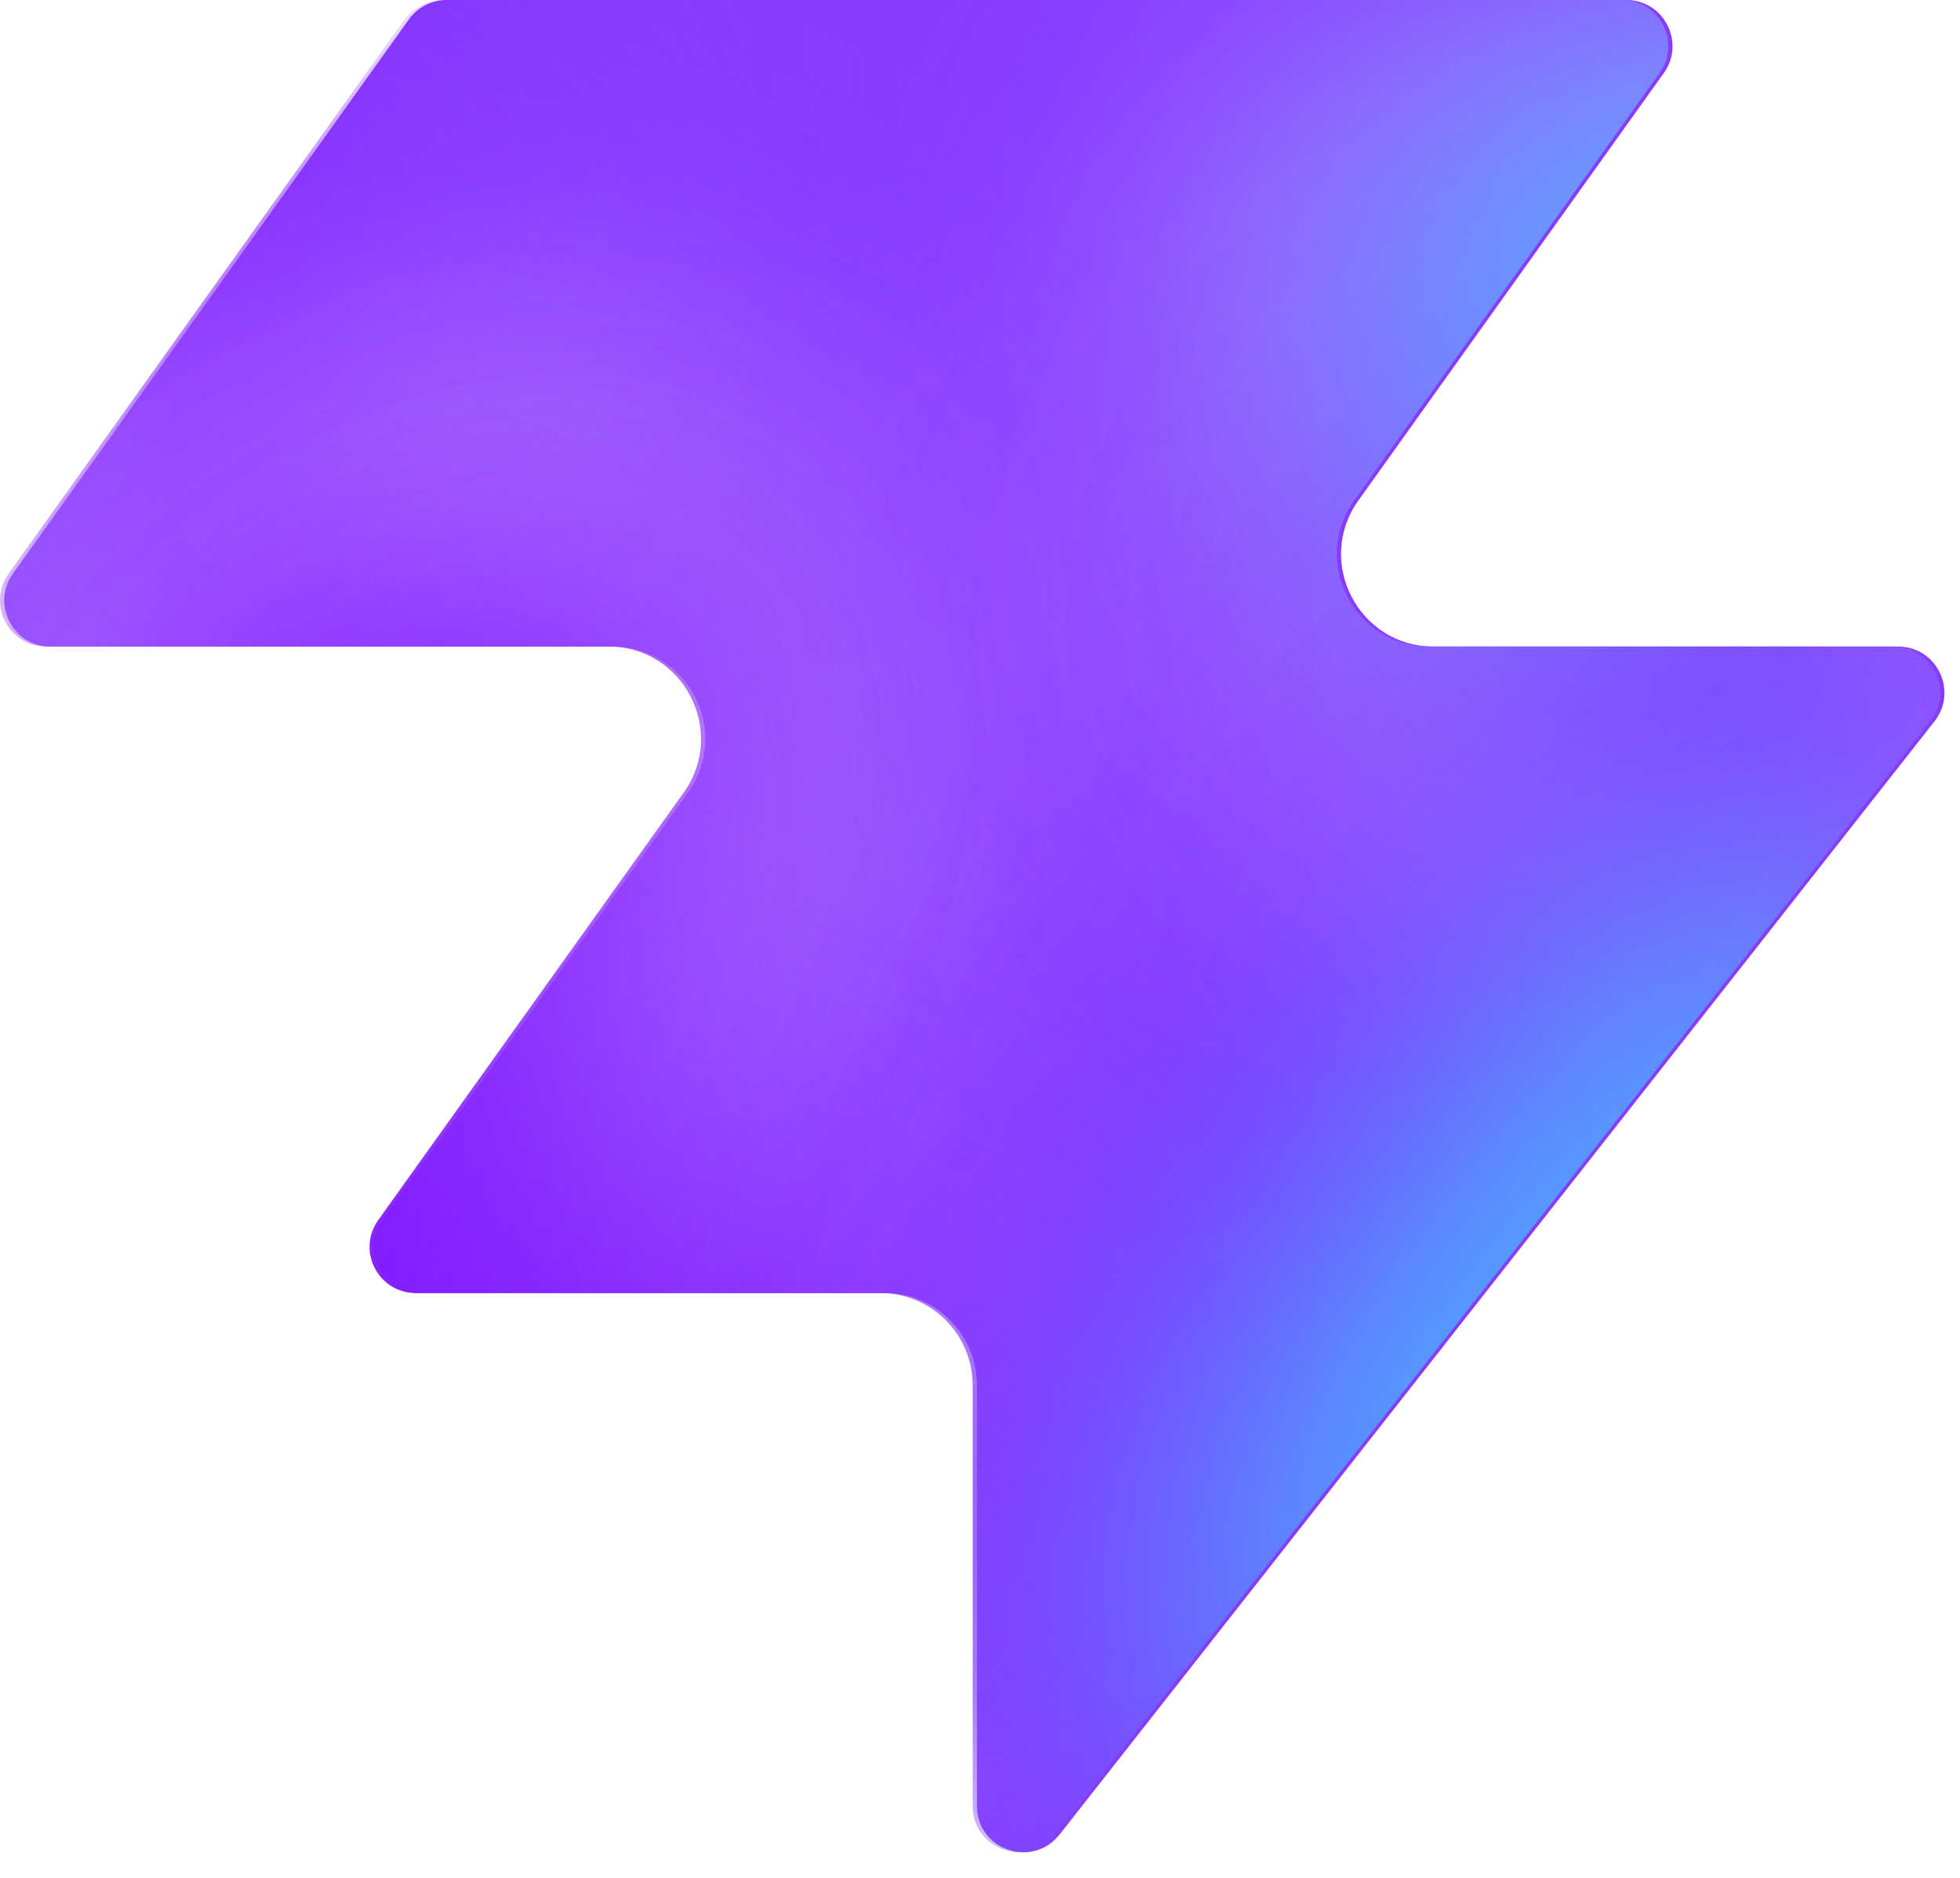
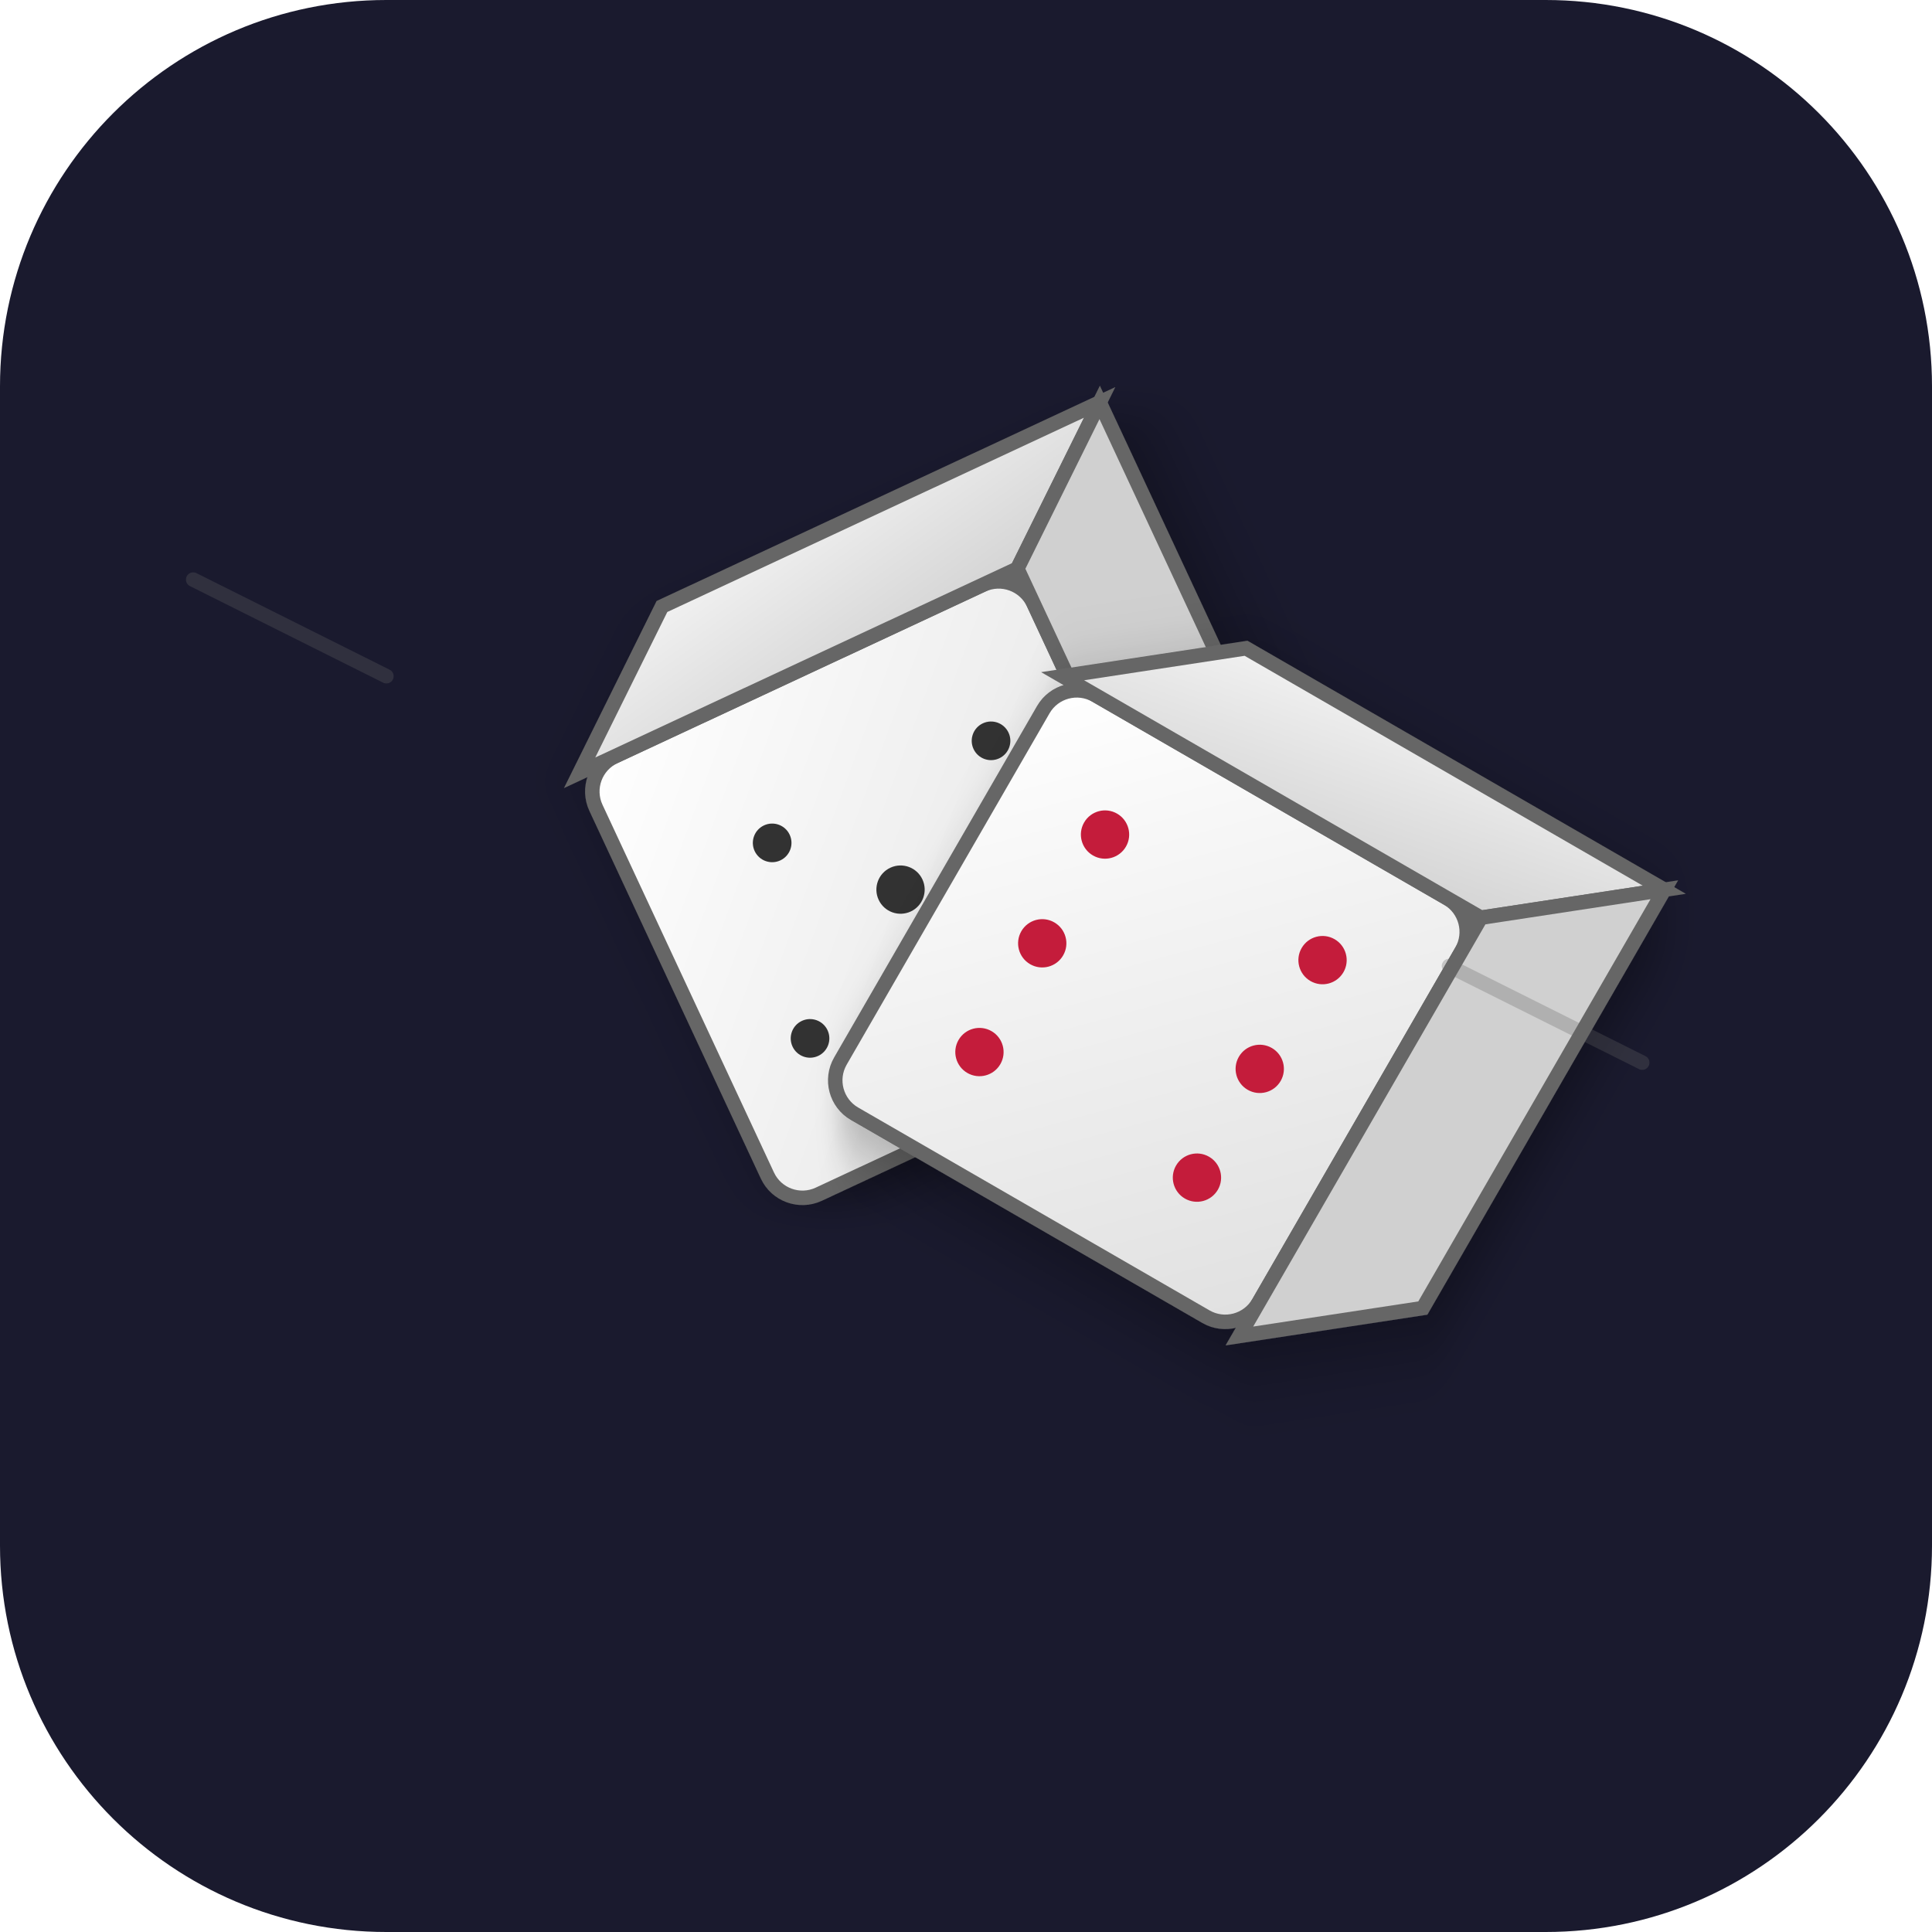
- <svg xmlns="http://www.w3.org/2000/svg" width="48" height="46" fill="none" viewBox="0 0 48 46">
-   <path fill="#863bff" d="M25.946 44.938c-.664.845-2.021.375-2.021-.698V33.937a2.26 2.26 0 0 0-2.262-2.262H10.287c-.92 0-1.456-1.04-.92-1.788l7.48-10.471c1.07-1.497 0-3.578-1.842-3.578H1.237c-.92 0-1.456-1.04-.92-1.788L10.013.474c.214-.297.556-.474.92-.474h28.894c.92 0 1.456 1.04.92 1.788l-7.48 10.471c-1.07 1.498 0 3.579 1.842 3.579h11.377c.943 0 1.473 1.088.89 1.83L25.947 44.94z" style="fill:#863bff;fill:color(display-p3 .525 .23 1);fill-opacity:1" />
-   <mask id="a" width="48" height="46" x="0" y="0" maskUnits="userSpaceOnUse" style="mask-type:alpha">
-     <path fill="#000" d="M25.842 44.938c-.664.844-2.021.375-2.021-.698V33.937a2.26 2.26 0 0 0-2.262-2.262H10.183c-.92 0-1.456-1.04-.92-1.788l7.48-10.471c1.07-1.498 0-3.579-1.842-3.579H1.133c-.92 0-1.456-1.04-.92-1.787L9.91.473c.214-.297.556-.474.92-.474h28.894c.92 0 1.456 1.04.92 1.788l-7.48 10.471c-1.07 1.498 0 3.578 1.842 3.578h11.377c.943 0 1.473 1.088.89 1.832L25.843 44.94z" style="fill:#000;fill-opacity:1" />
-   </mask>
-   <g mask="url(#a)">
-     <g filter="url(#b)">
-       <ellipse cx="5.508" cy="14.704" fill="#ede6ff" rx="5.508" ry="14.704" style="fill:#ede6ff;fill:color(display-p3 .927 .903 1);fill-opacity:1" transform="matrix(.00324 1 1 -.00324 -4.47 31.516)" />
-     </g>
-     <g filter="url(#c)">
-       <ellipse cx="10.399" cy="29.851" fill="#ede6ff" rx="10.399" ry="29.851" style="fill:#ede6ff;fill:color(display-p3 .927 .903 1);fill-opacity:1" transform="matrix(.00324 1 1 -.00324 -39.328 7.883)" />
-     </g>
-     <g filter="url(#d)">
-       <ellipse cx="5.508" cy="30.487" fill="#7e14ff" rx="5.508" ry="30.487" style="fill:#7e14ff;fill:color(display-p3 .492 .077 1);fill-opacity:1" transform="rotate(89.814 -25.913 -14.639)scale(1 -1)" />
-     </g>
-     <g filter="url(#e)">
-       <ellipse cx="5.508" cy="30.599" fill="#7e14ff" rx="5.508" ry="30.599" style="fill:#7e14ff;fill:color(display-p3 .492 .077 1);fill-opacity:1" transform="rotate(89.814 -32.644 -3.334)scale(1 -1)" />
-     </g>
-     <g filter="url(#f)">
-       <ellipse cx="5.508" cy="30.599" fill="#7e14ff" rx="5.508" ry="30.599" style="fill:#7e14ff;fill:color(display-p3 .492 .077 1);fill-opacity:1" transform="matrix(.00324 1 1 -.00324 -34.34 30.47)" />
-     </g>
-     <g filter="url(#g)">
-       <ellipse cx="14.072" cy="22.078" fill="#ede6ff" rx="14.072" ry="22.078" style="fill:#ede6ff;fill:color(display-p3 .927 .903 1);fill-opacity:1" transform="rotate(93.35 24.506 48.493)scale(-1 1)" />
-     </g>
-     <g filter="url(#h)">
-       <ellipse cx="3.47" cy="21.501" fill="#7e14ff" rx="3.47" ry="21.501" style="fill:#7e14ff;fill:color(display-p3 .492 .077 1);fill-opacity:1" transform="rotate(89.009 28.708 47.59)scale(-1 1)" />
-     </g>
-     <g filter="url(#i)">
-       <ellipse cx="3.47" cy="21.501" fill="#7e14ff" rx="3.47" ry="21.501" style="fill:#7e14ff;fill:color(display-p3 .492 .077 1);fill-opacity:1" transform="rotate(89.009 28.708 47.59)scale(-1 1)" />
-     </g>
-     <g filter="url(#j)">
-       <ellipse cx=".387" cy="8.972" fill="#7e14ff" rx="4.407" ry="29.108" style="fill:#7e14ff;fill:color(display-p3 .492 .077 1);fill-opacity:1" transform="rotate(39.51 .387 8.972)" />
-     </g>
-     <g filter="url(#k)">
-       <ellipse cx="47.523" cy="-6.092" fill="#7e14ff" rx="4.407" ry="29.108" style="fill:#7e14ff;fill:color(display-p3 .492 .077 1);fill-opacity:1" transform="rotate(37.892 47.523 -6.092)" />
-     </g>
-     <g filter="url(#l)">
-       <ellipse cx="41.412" cy="6.333" fill="#47bfff" rx="5.971" ry="9.665" style="fill:#47bfff;fill:color(display-p3 .28 .748 1);fill-opacity:1" transform="rotate(37.892 41.412 6.333)" />
-     </g>
-     <g filter="url(#m)">
-       <ellipse cx="-1.879" cy="38.332" fill="#7e14ff" rx="4.407" ry="29.108" style="fill:#7e14ff;fill:color(display-p3 .492 .077 1);fill-opacity:1" transform="rotate(37.892 -1.88 38.332)" />
-     </g>
-     <g filter="url(#n)">
-       <ellipse cx="-1.879" cy="38.332" fill="#7e14ff" rx="4.407" ry="29.108" style="fill:#7e14ff;fill:color(display-p3 .492 .077 1);fill-opacity:1" transform="rotate(37.892 -1.88 38.332)" />
-     </g>
-     <g filter="url(#o)">
-       <ellipse cx="35.651" cy="29.907" fill="#7e14ff" rx="4.407" ry="29.108" style="fill:#7e14ff;fill:color(display-p3 .492 .077 1);fill-opacity:1" transform="rotate(37.892 35.651 29.907)" />
-     </g>
-     <g filter="url(#p)">
-       <ellipse cx="38.418" cy="32.4" fill="#47bfff" rx="5.971" ry="15.297" style="fill:#47bfff;fill:color(display-p3 .28 .748 1);fill-opacity:1" transform="rotate(37.892 38.418 32.4)" />
-     </g>
-   </g>
+ <svg xmlns="http://www.w3.org/2000/svg" viewBox="0 0 200 200">
  <defs>
-     <filter id="b" width="60.045" height="41.654" x="-19.77" y="16.149" color-interpolation-filters="sRGB" filterUnits="userSpaceOnUse">
-       <feFlood flood-opacity="0" result="BackgroundImageFix" />
-       <feBlend in="SourceGraphic" in2="BackgroundImageFix" result="shape" />
-       <feGaussianBlur result="effect1_foregroundBlur_2002_17158" stdDeviation="7.659" />
-     </filter>
-     <filter id="c" width="90.34" height="51.437" x="-54.613" y="-7.533" color-interpolation-filters="sRGB" filterUnits="userSpaceOnUse">
-       <feFlood flood-opacity="0" result="BackgroundImageFix" />
-       <feBlend in="SourceGraphic" in2="BackgroundImageFix" result="shape" />
-       <feGaussianBlur result="effect1_foregroundBlur_2002_17158" stdDeviation="7.659" />
-     </filter>
-     <filter id="d" width="79.355" height="29.4" x="-49.64" y="2.03" color-interpolation-filters="sRGB" filterUnits="userSpaceOnUse">
-       <feFlood flood-opacity="0" result="BackgroundImageFix" />
-       <feBlend in="SourceGraphic" in2="BackgroundImageFix" result="shape" />
-       <feGaussianBlur result="effect1_foregroundBlur_2002_17158" stdDeviation="4.596" />
-     </filter>
-     <filter id="e" width="79.579" height="29.4" x="-45.045" y="20.029" color-interpolation-filters="sRGB" filterUnits="userSpaceOnUse">
-       <feFlood flood-opacity="0" result="BackgroundImageFix" />
-       <feBlend in="SourceGraphic" in2="BackgroundImageFix" result="shape" />
-       <feGaussianBlur result="effect1_foregroundBlur_2002_17158" stdDeviation="4.596" />
-     </filter>
-     <filter id="f" width="79.579" height="29.4" x="-43.513" y="21.178" color-interpolation-filters="sRGB" filterUnits="userSpaceOnUse">
-       <feFlood flood-opacity="0" result="BackgroundImageFix" />
-       <feBlend in="SourceGraphic" in2="BackgroundImageFix" result="shape" />
-       <feGaussianBlur result="effect1_foregroundBlur_2002_17158" stdDeviation="4.596" />
-     </filter>
-     <filter id="g" width="74.749" height="58.852" x="15.756" y="-17.901" color-interpolation-filters="sRGB" filterUnits="userSpaceOnUse">
-       <feFlood flood-opacity="0" result="BackgroundImageFix" />
-       <feBlend in="SourceGraphic" in2="BackgroundImageFix" result="shape" />
-       <feGaussianBlur result="effect1_foregroundBlur_2002_17158" stdDeviation="7.659" />
-     </filter>
-     <filter id="h" width="61.377" height="25.362" x="23.548" y="2.284" color-interpolation-filters="sRGB" filterUnits="userSpaceOnUse">
-       <feFlood flood-opacity="0" result="BackgroundImageFix" />
-       <feBlend in="SourceGraphic" in2="BackgroundImageFix" result="shape" />
-       <feGaussianBlur result="effect1_foregroundBlur_2002_17158" stdDeviation="4.596" />
-     </filter>
-     <filter id="i" width="61.377" height="25.362" x="23.548" y="2.284" color-interpolation-filters="sRGB" filterUnits="userSpaceOnUse">
-       <feFlood flood-opacity="0" result="BackgroundImageFix" />
-       <feBlend in="SourceGraphic" in2="BackgroundImageFix" result="shape" />
-       <feGaussianBlur result="effect1_foregroundBlur_2002_17158" stdDeviation="4.596" />
-     </filter>
-     <filter id="j" width="56.045" height="63.649" x="-27.636" y="-22.853" color-interpolation-filters="sRGB" filterUnits="userSpaceOnUse">
-       <feFlood flood-opacity="0" result="BackgroundImageFix" />
-       <feBlend in="SourceGraphic" in2="BackgroundImageFix" result="shape" />
-       <feGaussianBlur result="effect1_foregroundBlur_2002_17158" stdDeviation="4.596" />
-     </filter>
-     <filter id="k" width="54.814" height="64.646" x="20.116" y="-38.415" color-interpolation-filters="sRGB" filterUnits="userSpaceOnUse">
-       <feFlood flood-opacity="0" result="BackgroundImageFix" />
-       <feBlend in="SourceGraphic" in2="BackgroundImageFix" result="shape" />
-       <feGaussianBlur result="effect1_foregroundBlur_2002_17158" stdDeviation="4.596" />
-     </filter>
-     <filter id="l" width="33.541" height="35.313" x="24.641" y="-11.323" color-interpolation-filters="sRGB" filterUnits="userSpaceOnUse">
-       <feFlood flood-opacity="0" result="BackgroundImageFix" />
-       <feBlend in="SourceGraphic" in2="BackgroundImageFix" result="shape" />
-       <feGaussianBlur result="effect1_foregroundBlur_2002_17158" stdDeviation="4.596" />
-     </filter>
-     <filter id="m" width="54.814" height="64.646" x="-29.286" y="6.009" color-interpolation-filters="sRGB" filterUnits="userSpaceOnUse">
-       <feFlood flood-opacity="0" result="BackgroundImageFix" />
-       <feBlend in="SourceGraphic" in2="BackgroundImageFix" result="shape" />
-       <feGaussianBlur result="effect1_foregroundBlur_2002_17158" stdDeviation="4.596" />
-     </filter>
-     <filter id="n" width="54.814" height="64.646" x="-29.286" y="6.009" color-interpolation-filters="sRGB" filterUnits="userSpaceOnUse">
-       <feFlood flood-opacity="0" result="BackgroundImageFix" />
-       <feBlend in="SourceGraphic" in2="BackgroundImageFix" result="shape" />
-       <feGaussianBlur result="effect1_foregroundBlur_2002_17158" stdDeviation="4.596" />
-     </filter>
-     <filter id="o" width="54.814" height="64.646" x="8.244" y="-2.416" color-interpolation-filters="sRGB" filterUnits="userSpaceOnUse">
-       <feFlood flood-opacity="0" result="BackgroundImageFix" />
-       <feBlend in="SourceGraphic" in2="BackgroundImageFix" result="shape" />
-       <feGaussianBlur result="effect1_foregroundBlur_2002_17158" stdDeviation="4.596" />
-     </filter>
-     <filter id="p" width="39.409" height="43.623" x="18.713" y="10.588" color-interpolation-filters="sRGB" filterUnits="userSpaceOnUse">
-       <feFlood flood-opacity="0" result="BackgroundImageFix" />
-       <feBlend in="SourceGraphic" in2="BackgroundImageFix" result="shape" />
-       <feGaussianBlur result="effect1_foregroundBlur_2002_17158" stdDeviation="4.596" />
+     <linearGradient id="diceGrad1" x1="0%" y1="0%" x2="100%" y2="100%">
+       <stop offset="0%" style="stop-color:#ffffff;stop-opacity:1" />
+       <stop offset="100%" style="stop-color:#e0e0e0;stop-opacity:1" />
+     </linearGradient>
+     <linearGradient id="diceGrad2" x1="0%" y1="0%" x2="100%" y2="100%">
+       <stop offset="0%" style="stop-color:#f5f5f5;stop-opacity:1" />
+       <stop offset="100%" style="stop-color:#d0d0d0;stop-opacity:1" />
+     </linearGradient>
+     <filter id="shadow">
+       <feDropShadow dx="2" dy="2" stdDeviation="3" flood-opacity="0.3" />
    </filter>
  </defs>
+   <rect width="200" height="200" fill="#1a1a2e" rx="40" />
+   <g transform="translate(60, 80) rotate(-25)" filter="url(#shadow)">
+     <rect x="0" y="0" width="50" height="50" fill="url(#diceGrad1)" stroke="#666" stroke-width="1.5" rx="4" />
+     <polygon points="0,0 15,-12 65,-12 50,0" fill="url(#diceGrad2)" stroke="#666" stroke-width="1.5" />
+     <polygon points="50,0 65,-12 65,38 50,50" fill="#d0d0d0" stroke="#666" stroke-width="1.5" />
+     <circle cx="25" cy="25" r="2.5" fill="#333" />
+     <circle cx="15" cy="15" r="2" fill="#333" />
+     <circle cx="35" cy="35" r="2" fill="#333" />
+     <circle cx="10" cy="35" r="2" fill="#333" />
+     <circle cx="40" cy="15" r="2" fill="#333" />
+   </g>
+   <g transform="translate(110, 70) rotate(30)" filter="url(#shadow)">
+     <rect x="0" y="0" width="50" height="50" fill="url(#diceGrad1)" stroke="#666" stroke-width="1.5" rx="4" />
+     <polygon points="0,0 15,-12 65,-12 50,0" fill="url(#diceGrad2)" stroke="#666" stroke-width="1.5" />
+     <polygon points="50,0 65,-12 65,38 50,50" fill="#d0d0d0" stroke="#666" stroke-width="1.5" />
+     <circle cx="12" cy="12" r="2.5" fill="#c41e3a" />
+     <circle cx="38" cy="12" r="2.5" fill="#c41e3a" />
+     <circle cx="12" cy="25" r="2.5" fill="#c41e3a" />
+     <circle cx="38" cy="25" r="2.5" fill="#c41e3a" />
+     <circle cx="12" cy="38" r="2.5" fill="#c41e3a" />
+     <circle cx="38" cy="38" r="2.5" fill="#c41e3a" />
+   </g>
+   <g stroke="#666" stroke-width="1.5" opacity="0.3" stroke-linecap="round">
+     <line x1="40" y1="70" x2="20" y2="60" />
+     <line x1="150" y1="100" x2="170" y2="110" />
+   </g>
</svg>
